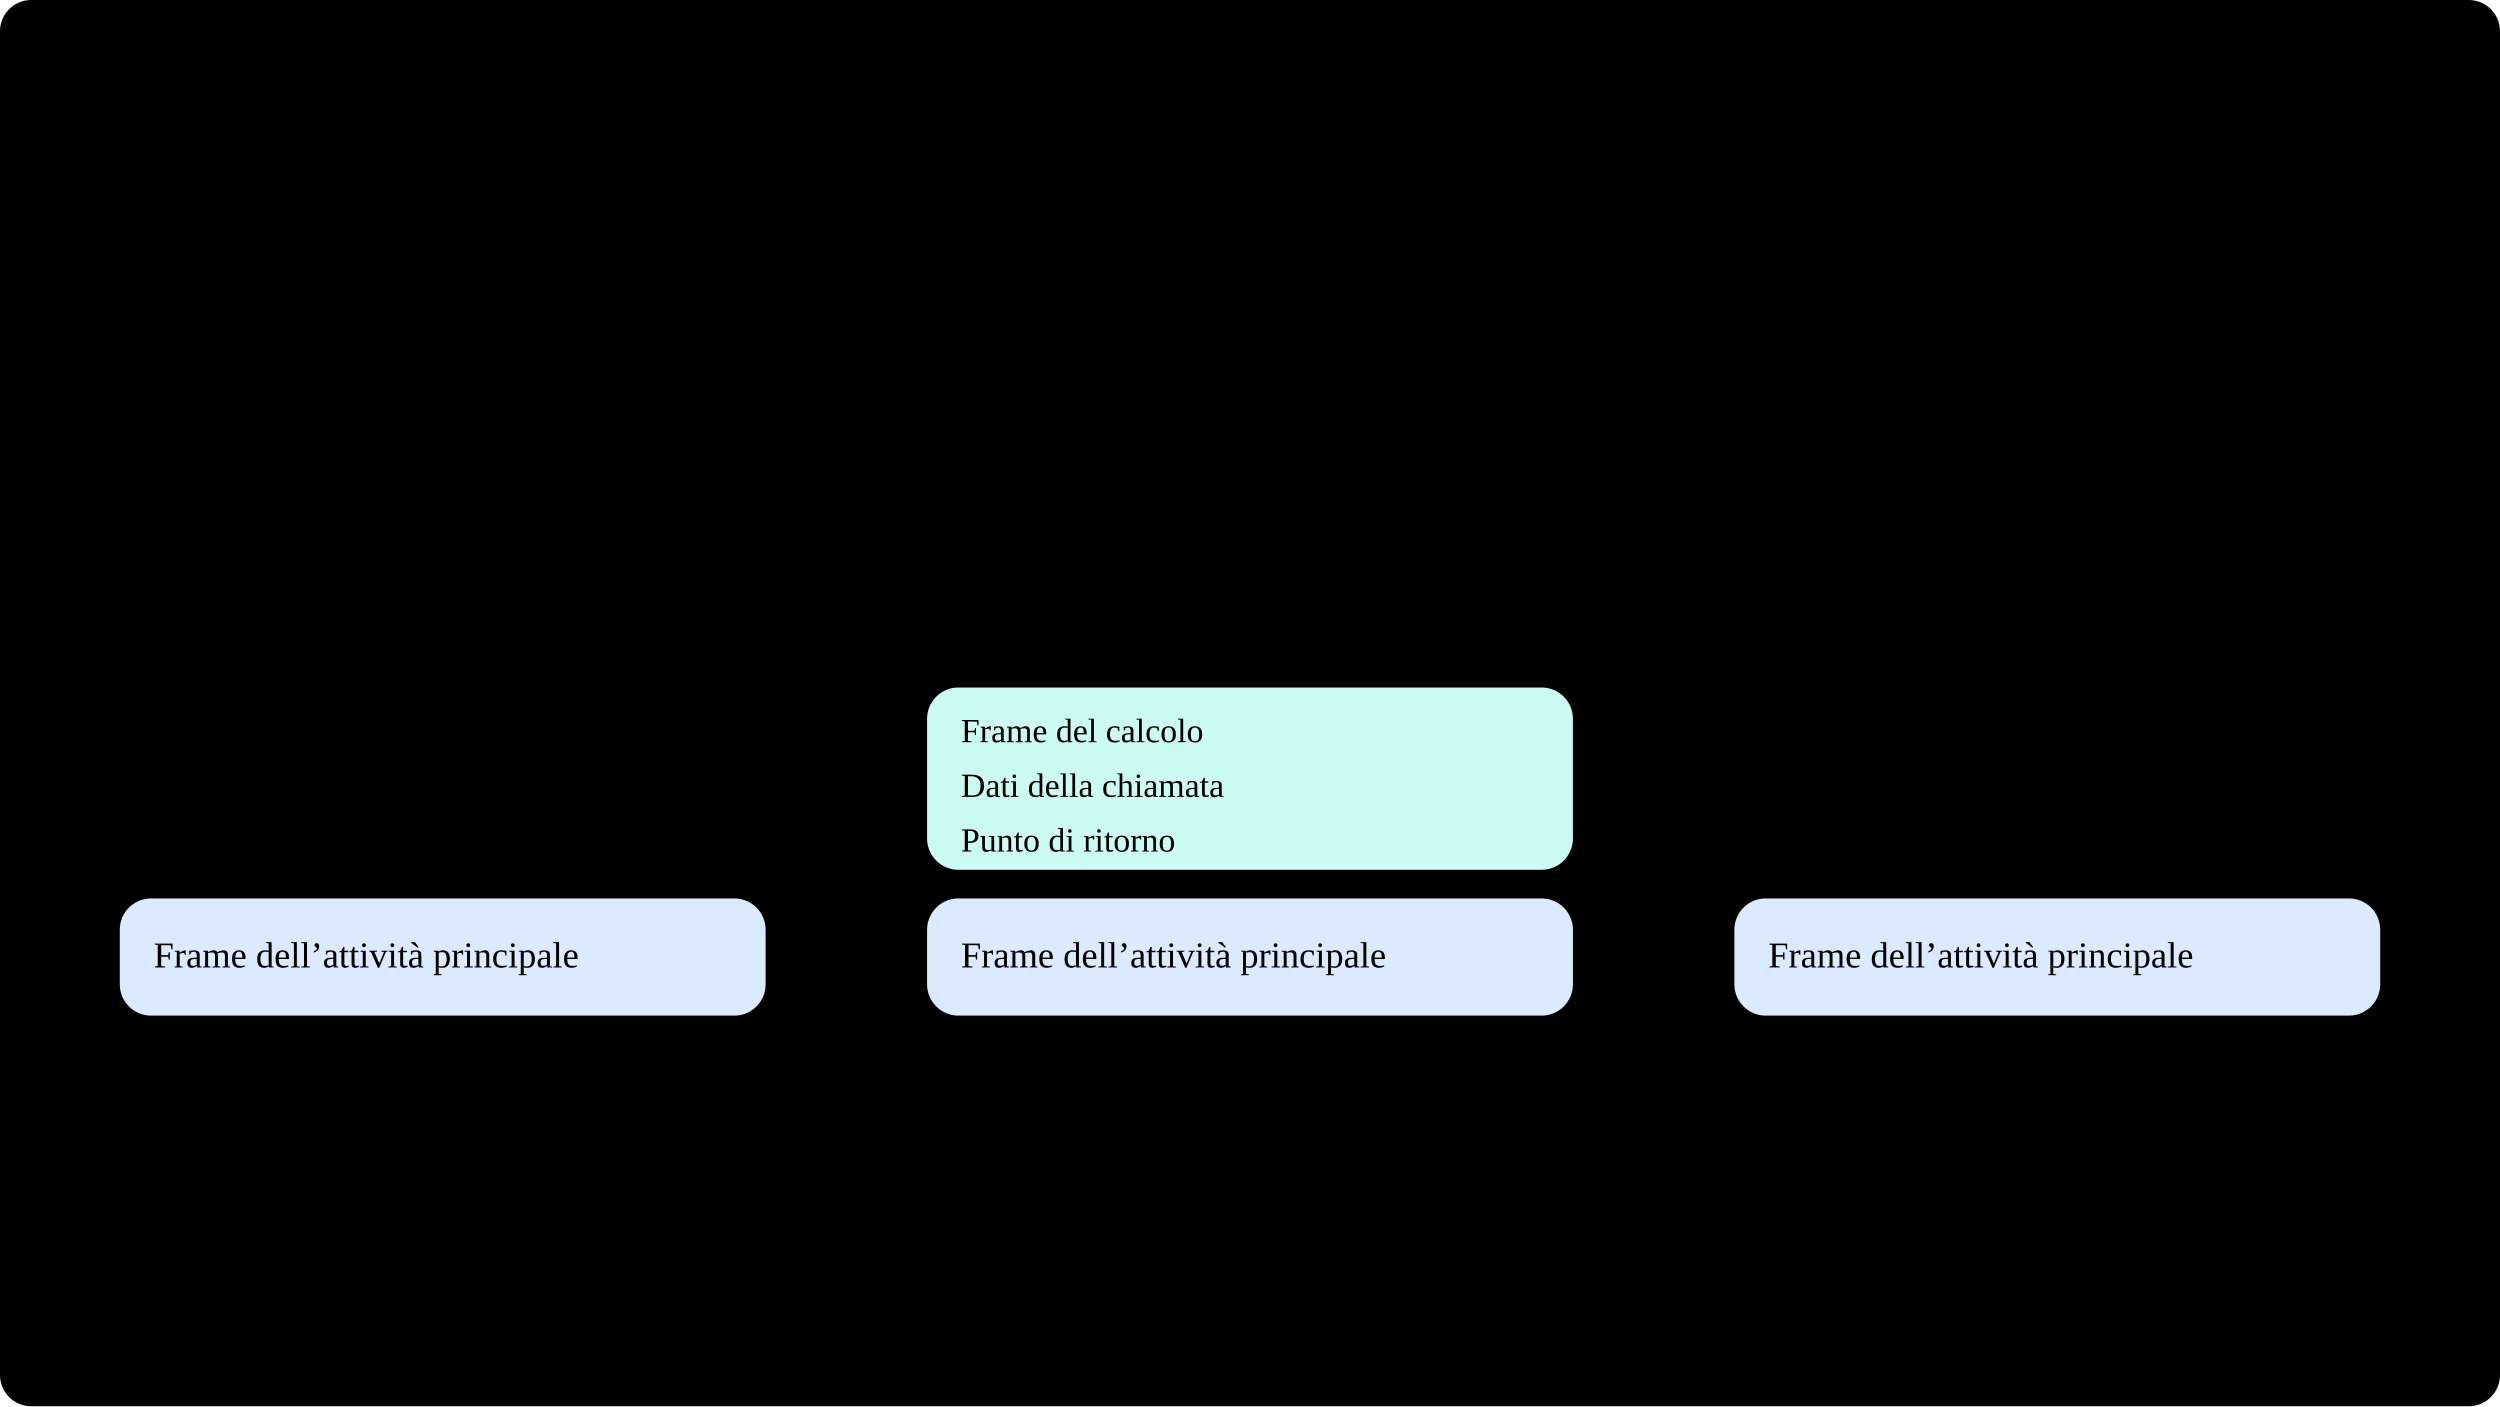
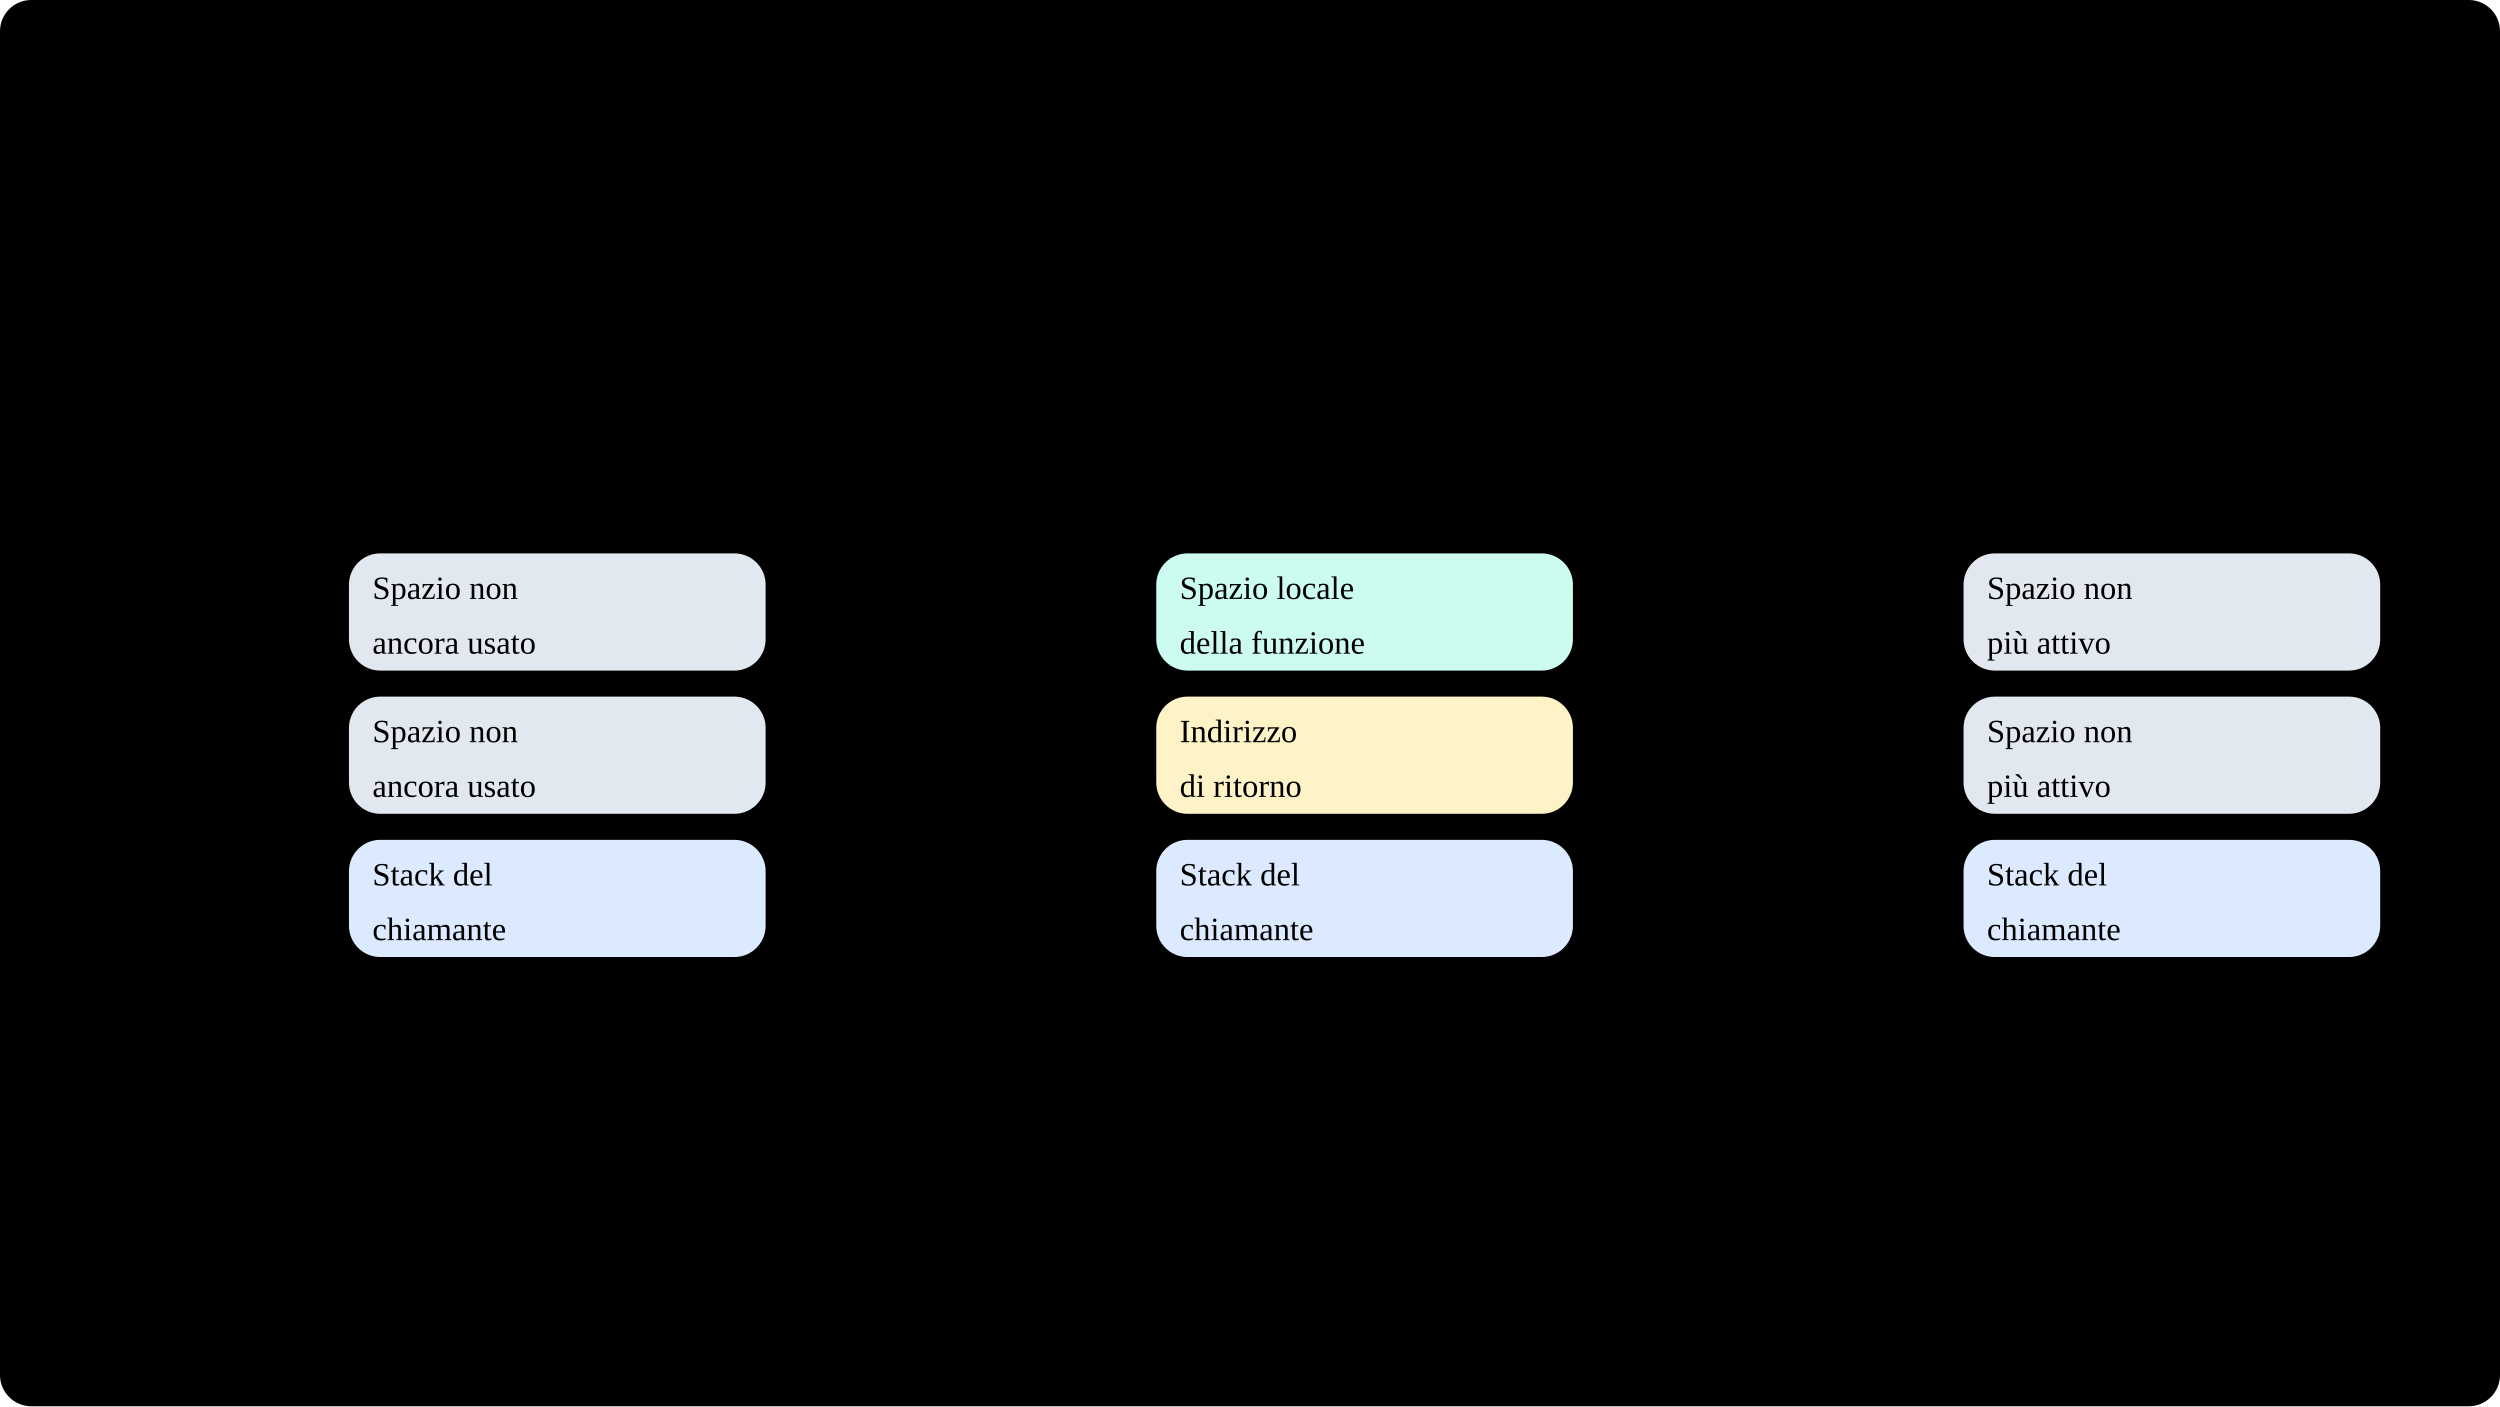
<svg xmlns="http://www.w3.org/2000/svg" viewBox="0 0 1920 1080" role="img" aria-labelledby="scene-title scene-desc" data-output="../../01-chiamata-stack.svg">
  <defs id="visual-kit-components" />
  <defs>
    <marker id="arrow" viewBox="0 0 10 10" refX="9" refY="5" markerWidth="5" markerHeight="5" orient="auto">
      <path d="M0 0L10 5L0 10z" fill="{{line}}" />
    </marker>
  </defs>
  <g font-family="{{family}}">
    <rect x="0" y="0" width="1920" height="1080" rx="24" fill="{{canvas}}" />
-     <text x="64" y="85" font-size="48" fill="{{surface}}" font-weight="700">Una funzione parte, lo stack ricorda il ritorno</text>
-     <text x="64" y="143" font-size="28" fill="{{muted}}" font-weight="400">Tre momenti dello stesso thread: cambia la funzione attiva, il processo resta lo stesso.</text>
-     <rect x="64" y="210" width="552" height="650" rx="24" fill="{{surface}}" />
-     <text x="92" y="272" font-size="32" fill="{{ink}}" font-weight="700">1. Prima della chiamata</text>
-     <rect x="684" y="210" width="552" height="650" rx="24" fill="{{surface}}" />
-     <text x="712" y="272" font-size="32" fill="{{ink}}" font-weight="700">2. Dentro la funzione</text>
-     <rect x="1304" y="210" width="552" height="650" rx="24" fill="{{surface}}" />
-     <text x="1332" y="272" font-size="32" fill="{{ink}}" font-weight="700">3. Dopo il ritorno</text>
-     <text x="92" y="348" font-size="28" fill="{{ink}}" font-weight="400">Attività principale:</text>
-     <text x="92" y="390" font-size="28" fill="{{ink}}" font-weight="400">sta per chiedere il calcolo.</text>
-     <text x="712" y="348" font-size="28" fill="{{ink}}" font-weight="400">Funzione di calcolo:</text>
-     <text x="712" y="390" font-size="28" fill="{{ink}}" font-weight="400">sta elaborando il dato.</text>
-     <text x="1332" y="348" font-size="28" fill="{{ink}}" font-weight="400">Attività principale:</text>
-     <text x="1332" y="390" font-size="28" fill="{{ink}}" font-weight="400">continua dal punto salvato.</text>
-     <text x="92" y="488" font-size="26" fill="{{ink}}" font-weight="700">STACK IN MEMORIA</text>
-     <rect x="92" y="690" width="496" height="90" rx="24" fill="#dbeafe" />
-     <text x="118" y="743" font-size="28" fill="{{ink}}" font-weight="400">Frame dell’attività principale</text>
-     <text x="712" y="488" font-size="26" fill="{{ink}}" font-weight="700">STACK IN MEMORIA</text>
-     <rect x="712" y="690" width="496" height="90" rx="24" fill="#dbeafe" />
-     <text x="738" y="743" font-size="28" fill="{{ink}}" font-weight="400">Frame dell’attività principale</text>
-     <text x="1332" y="488" font-size="26" fill="{{ink}}" font-weight="700">STACK IN MEMORIA</text>
-     <rect x="1332" y="690" width="496" height="90" rx="24" fill="#dbeafe" />
-     <text x="1358" y="743" font-size="28" fill="{{ink}}" font-weight="400">Frame dell’attività principale</text>
-     <rect x="712" y="528" width="496" height="140" rx="24" fill="#ccfbf1" />
-     <text x="738" y="570" font-size="26" fill="{{ink}}" font-weight="400">Frame del calcolo</text>
-     <text x="738" y="612" font-size="26" fill="{{ink}}" font-weight="400">Dati della chiamata</text>
-     <text x="738" y="654" font-size="26" fill="{{ink}}" font-weight="400">Punto di ritorno</text>
-     <text x="92" y="620" font-size="28" fill="{{ink}}" font-weight="700">RSP → cima corrente</text>
-     <text x="712" y="820" font-size="26" fill="{{ink}}" font-weight="700">RSP → cima del nuovo frame</text>
-     <text x="1332" y="553" font-size="26" fill="{{ink}}" font-weight="400">Il frame del calcolo</text>
-     <text x="1332" y="595" font-size="26" fill="{{ink}}" font-weight="400">non è più attivo.</text>
-     <text x="1332" y="637" font-size="26" fill="{{ink}}" font-weight="400">RSP torna al livello precedente.</text>
-     <path d="M620 412 H676" fill="none" stroke="{{line}}" stroke-width="5" marker-end="url(#arrow)" />
-     <path d="M1240 412 H1296" fill="none" stroke="{{line}}" stroke-width="5" marker-end="url(#arrow)" />
+     <text x="64" y="85" font-size="48" fill="{{surface}}" font-weight="700">Lo stack cresce: RSP indica la cima corrente</text>
+     <text x="64" y="143" font-size="28" fill="{{muted}}" font-weight="400">Stesso stack nei tre pannelli · una cella = 8 byte · indirizzi illustrativi</text>
+     <rect x="64" y="210" width="552" height="672" rx="24" fill="{{surface}}" />
+     <rect x="684" y="210" width="552" height="672" rx="24" fill="{{surface}}" />
+     <rect x="1304" y="210" width="552" height="672" rx="24" fill="{{surface}}" />
+     <text x="88" y="265" font-size="31" fill="{{ink}}" font-weight="700">1. Prima della chiamata</text>
+     <text x="708" y="265" font-size="31" fill="{{ink}}" font-weight="700">2. Dentro la funzione</text>
+     <text x="1328" y="265" font-size="31" fill="{{ink}}" font-weight="700">3. Dopo il ritorno</text>
+     <text x="88" y="321" font-size="26" fill="{{ink}}" font-weight="400">RSP = 0x1000</text>
+     <text x="88" y="363" font-size="26" fill="{{ink}}" font-weight="400">È attiva la funzione chiamante.</text>
+     <text x="708" y="321" font-size="26" fill="{{ink}}" font-weight="400">RSP = 0x0FF0</text>
+     <text x="708" y="363" font-size="26" fill="{{ink}}" font-weight="400">Ritorno salvato + 8 byte locali.</text>
+     <text x="1328" y="321" font-size="26" fill="{{ink}}" font-weight="400">RSP = 0x1000</text>
+     <text x="1328" y="363" font-size="26" fill="{{ink}}" font-weight="400">Riprende la funzione chiamante.</text>
+     <text x="88" y="453" font-size="25" fill="{{ink}}" font-weight="700">0x0FF0</text>
+     <rect x="268" y="425" width="320" height="90" rx="24" fill="#e2e8f0" />
+     <text x="286" y="460" font-size="25" fill="{{ink}}" font-weight="400">Spazio non</text>
+     <text x="286" y="502" font-size="25" fill="{{ink}}" font-weight="400">ancora usato</text>
+     <text x="88" y="563" font-size="25" fill="{{ink}}" font-weight="700">0x0FF8</text>
+     <rect x="268" y="535" width="320" height="90" rx="24" fill="#e2e8f0" />
+     <text x="286" y="570" font-size="25" fill="{{ink}}" font-weight="400">Spazio non</text>
+     <text x="286" y="612" font-size="25" fill="{{ink}}" font-weight="400">ancora usato</text>
+     <text x="88" y="673" font-size="25" fill="{{ink}}" font-weight="700">0x1000</text>
+     <rect x="268" y="645" width="320" height="90" rx="24" fill="#dbeafe" />
+     <text x="286" y="680" font-size="25" fill="{{ink}}" font-weight="400">Stack del</text>
+     <text x="286" y="722" font-size="25" fill="{{ink}}" font-weight="400">chiamante</text>
+     <text x="88" y="715" font-size="25" fill="{{ink}}" font-weight="700">RSP</text>
+     <path d="M152 707 H258" fill="none" stroke="{{line}}" stroke-width="5" marker-end="url(#arrow)" />
+     <text x="708" y="453" font-size="25" fill="{{ink}}" font-weight="700">0x0FF0</text>
+     <rect x="888" y="425" width="320" height="90" rx="24" fill="#ccfbf1" />
+     <text x="906" y="460" font-size="25" fill="{{ink}}" font-weight="400">Spazio locale</text>
+     <text x="906" y="502" font-size="25" fill="{{ink}}" font-weight="400">della funzione</text>
+     <text x="708" y="563" font-size="25" fill="{{ink}}" font-weight="700">0x0FF8</text>
+     <rect x="888" y="535" width="320" height="90" rx="24" fill="#fef3c7" />
+     <text x="906" y="570" font-size="25" fill="{{ink}}" font-weight="400">Indirizzo</text>
+     <text x="906" y="612" font-size="25" fill="{{ink}}" font-weight="400">di ritorno</text>
+     <text x="708" y="673" font-size="25" fill="{{ink}}" font-weight="700">0x1000</text>
+     <rect x="888" y="645" width="320" height="90" rx="24" fill="#dbeafe" />
+     <text x="906" y="680" font-size="25" fill="{{ink}}" font-weight="400">Stack del</text>
+     <text x="906" y="722" font-size="25" fill="{{ink}}" font-weight="400">chiamante</text>
+     <text x="708" y="495" font-size="25" fill="{{ink}}" font-weight="700">RSP</text>
+     <path d="M772 487 H878" fill="none" stroke="{{line}}" stroke-width="5" marker-end="url(#arrow)" />
+     <text x="1328" y="453" font-size="25" fill="{{ink}}" font-weight="700">0x0FF0</text>
+     <rect x="1508" y="425" width="320" height="90" rx="24" fill="#e2e8f0" />
+     <text x="1526" y="460" font-size="25" fill="{{ink}}" font-weight="400">Spazio non</text>
+     <text x="1526" y="502" font-size="25" fill="{{ink}}" font-weight="400">più attivo</text>
+     <text x="1328" y="563" font-size="25" fill="{{ink}}" font-weight="700">0x0FF8</text>
+     <rect x="1508" y="535" width="320" height="90" rx="24" fill="#e2e8f0" />
+     <text x="1526" y="570" font-size="25" fill="{{ink}}" font-weight="400">Spazio non</text>
+     <text x="1526" y="612" font-size="25" fill="{{ink}}" font-weight="400">più attivo</text>
+     <text x="1328" y="673" font-size="25" fill="{{ink}}" font-weight="700">0x1000</text>
+     <rect x="1508" y="645" width="320" height="90" rx="24" fill="#dbeafe" />
+     <text x="1526" y="680" font-size="25" fill="{{ink}}" font-weight="400">Stack del</text>
+     <text x="1526" y="722" font-size="25" fill="{{ink}}" font-weight="400">chiamante</text>
+     <text x="1328" y="715" font-size="25" fill="{{ink}}" font-weight="700">RSP</text>
+     <path d="M1392 707 H1498" fill="none" stroke="{{line}}" stroke-width="5" marker-end="url(#arrow)" />
+     <text x="88" y="790" font-size="25" fill="{{ink}}" font-weight="400">La cima corrente è la cella</text>
+     <text x="88" y="832" font-size="25" fill="{{ink}}" font-weight="400">all’indirizzo indicato da RSP.</text>
+     <text x="708" y="790" font-size="24" fill="{{ink}}" font-weight="400">Cresce verso indirizzi minori.</text>
+     <text x="708" y="832" font-size="24" fill="{{ink}}" font-weight="400">RSP diminuisce: 0x1000 → 0x0FF0.</text>
+     <text x="1328" y="790" font-size="24" fill="{{ink}}" font-weight="400">Si rilascia lo spazio locale</text>
+     <text x="1328" y="832" font-size="24" fill="{{ink}}" font-weight="400">e si recupera il ritorno: RSP aumenta.</text>
+     <path d="M620 581 H676" fill="none" stroke="{{line}}" stroke-width="5" marker-end="url(#arrow)" />
+     <path d="M1240 581 H1296" fill="none" stroke="{{line}}" stroke-width="5" marker-end="url(#arrow)" />
    <rect x="64" y="920" width="1792" height="94" rx="24" fill="{{panel}}" />
-     <text x="94" y="977" font-size="28" fill="{{surface}}" font-weight="400">Schema dei frame, non disposizione esatta dei byte: il compilatore può organizzare diversamente i dettagli.</text>
+     <text x="94" y="977" font-size="28" fill="{{surface}}" font-weight="400">Nel disegno: indirizzi minori in alto ↑ · la pila cresce verso l’alto; al ritorno RSP aumenta e la pila si riduce.</text>
    <text x="64" y="1054" font-size="24" fill="{{muted}}" font-weight="400">TPSI 4 · Intel x86-64 · Modello didattico semplificato</text>
  </g>
</svg>
